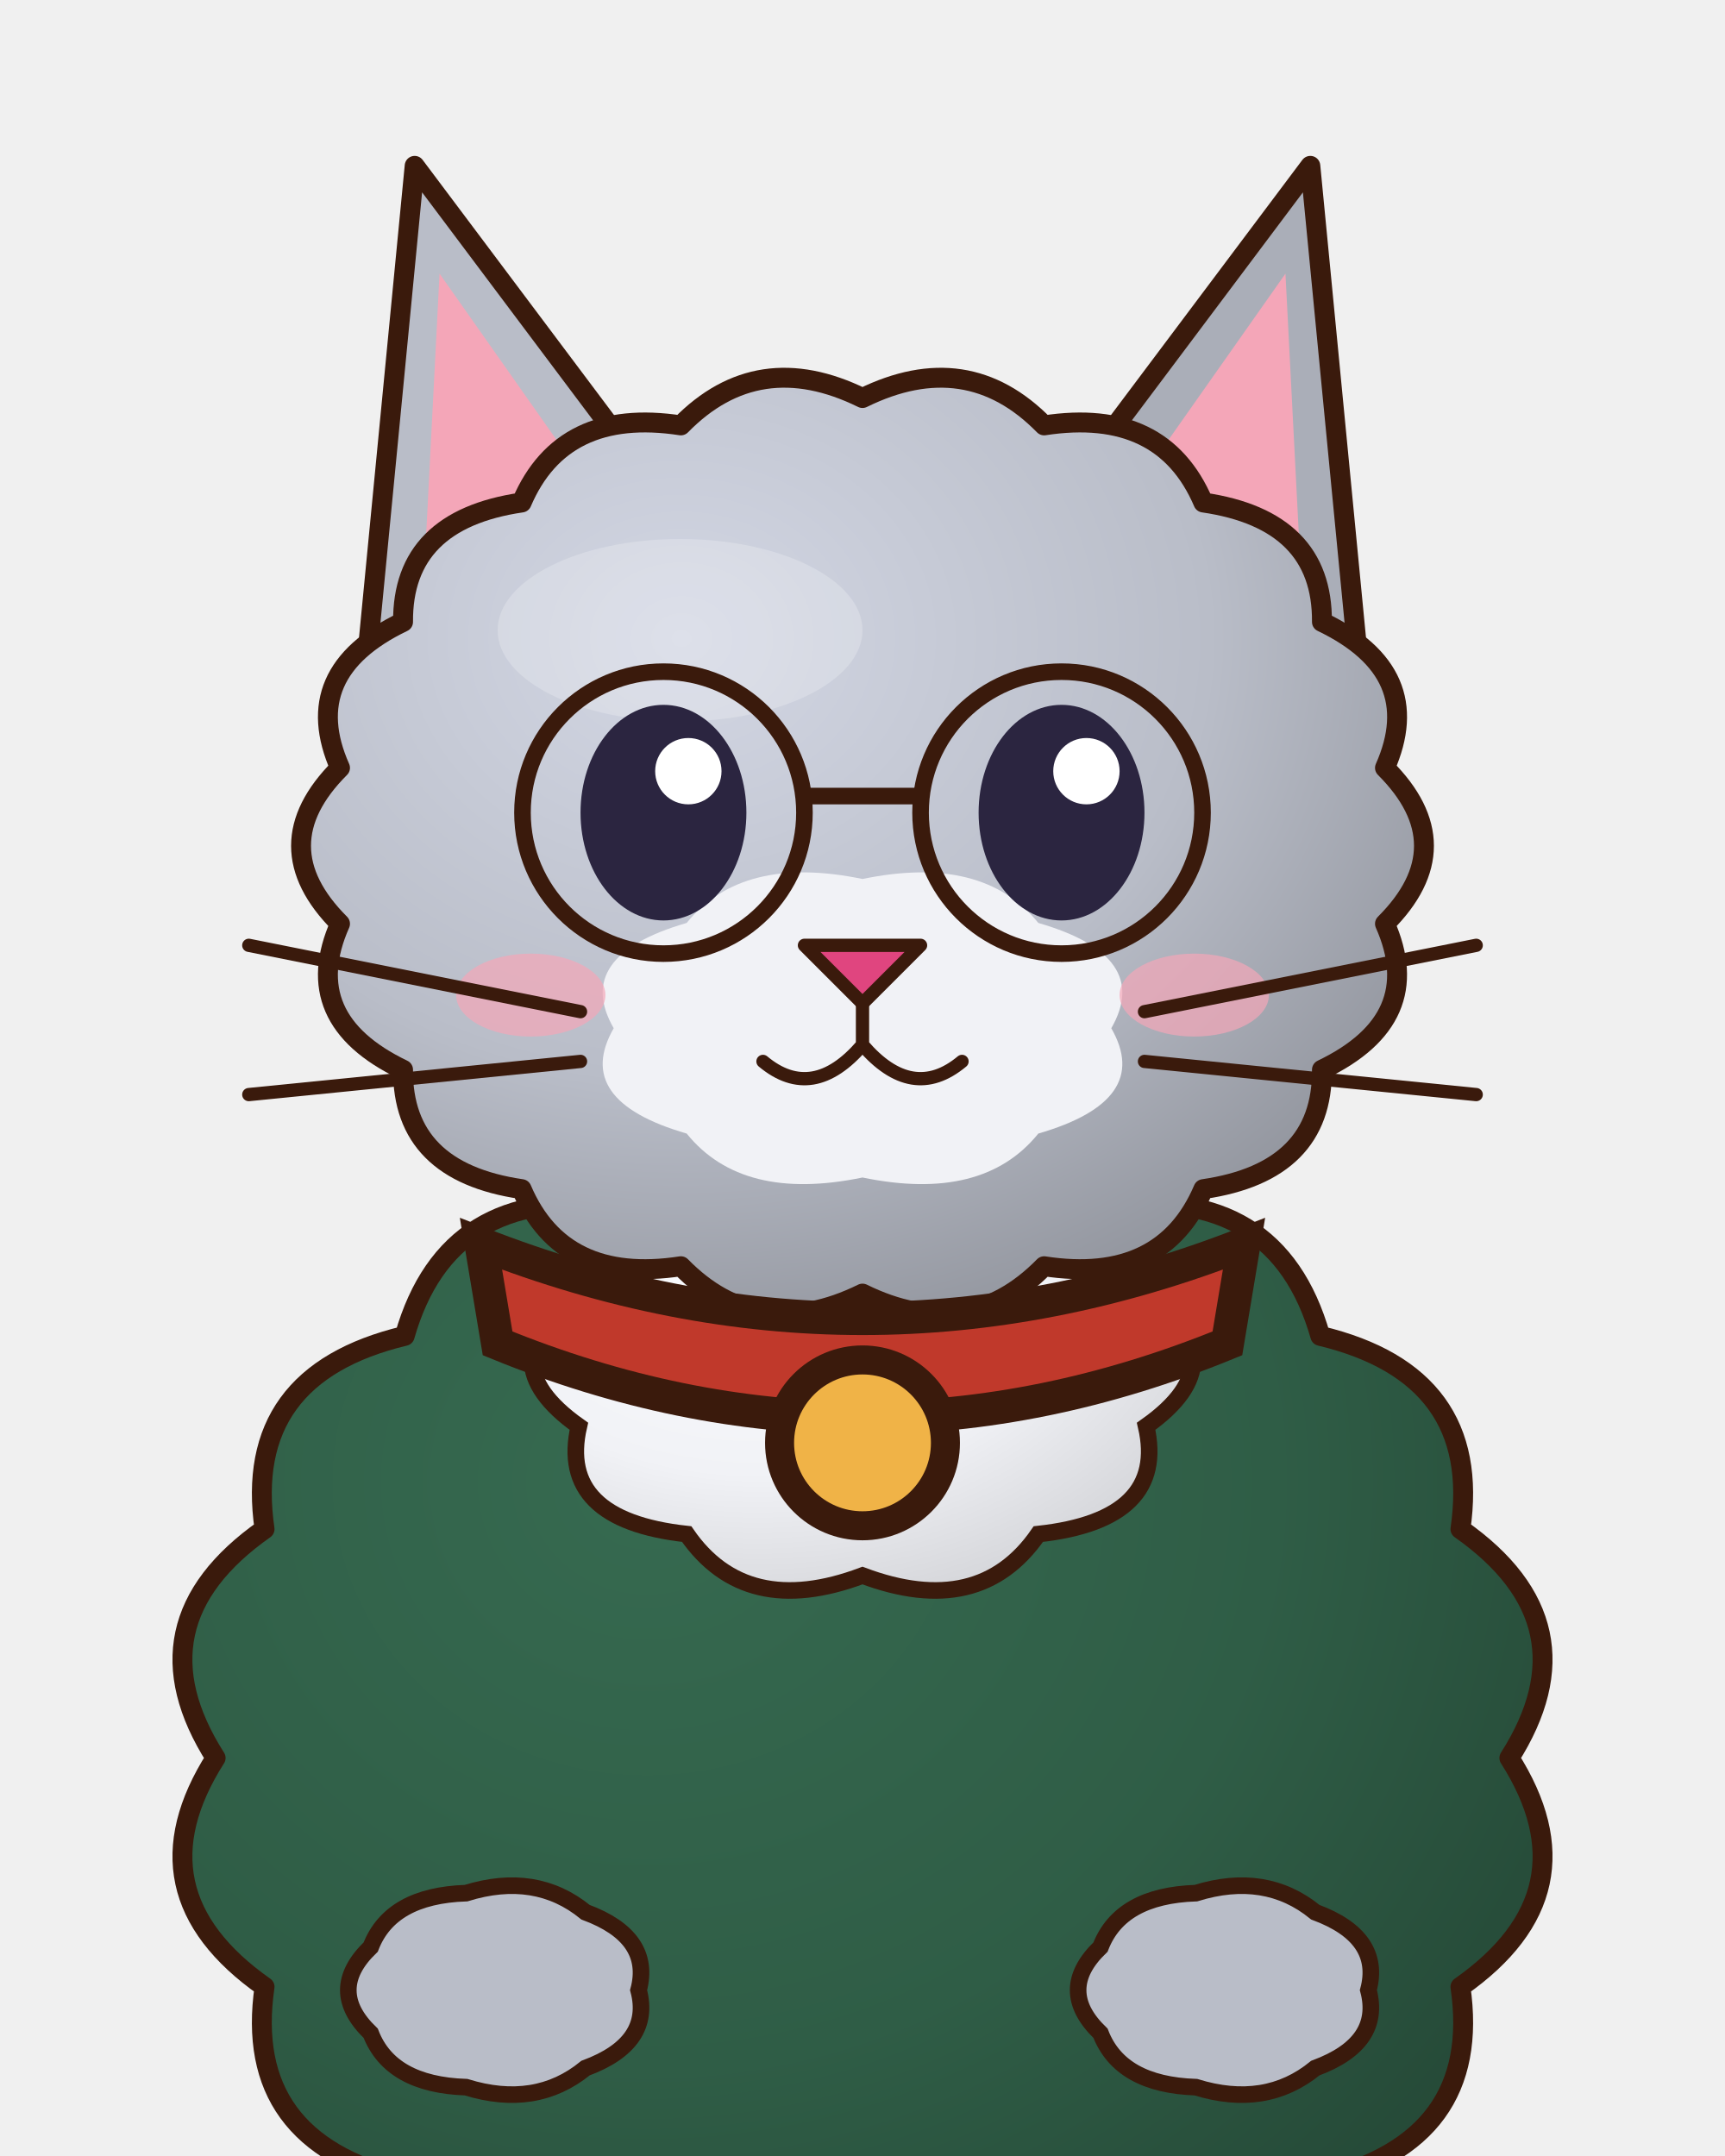
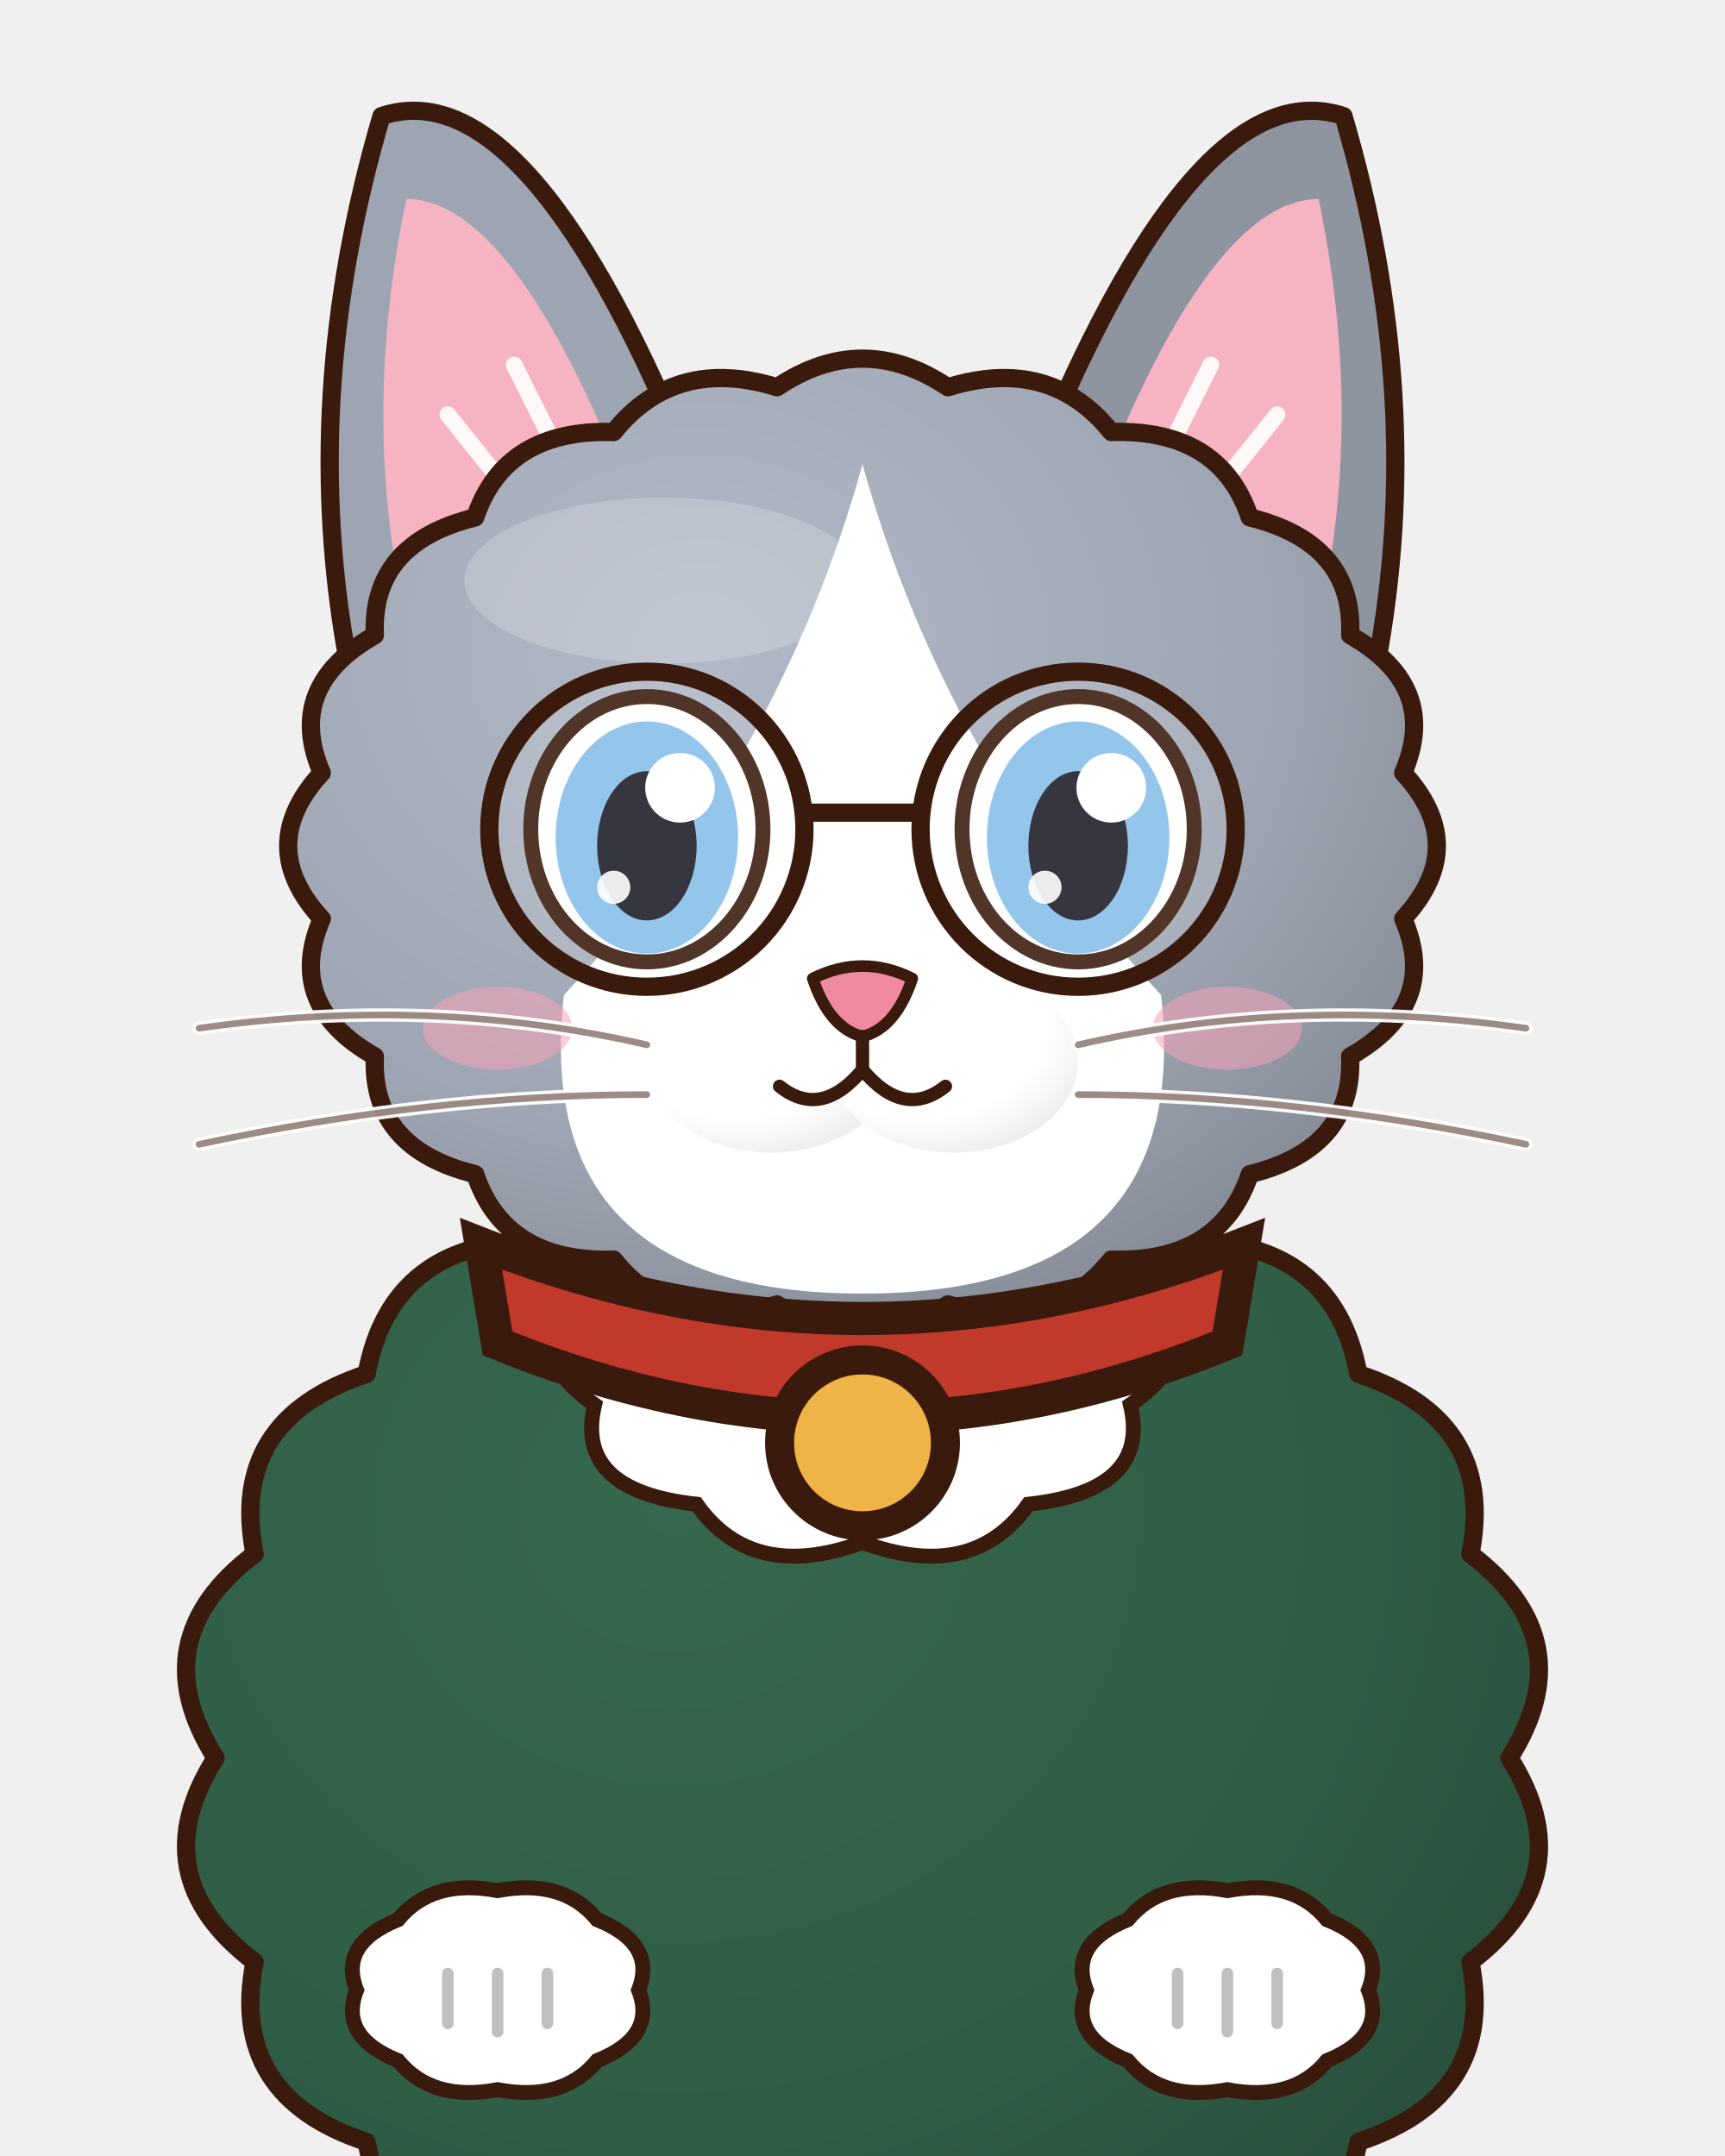
<svg xmlns="http://www.w3.org/2000/svg" viewBox="-104 -252 208 260">
  <defs>
-     <radialGradient id="ofoxgrey06257" cx=".34" cy=".28" r=".85">
-       <stop offset="0" stop-color="#366a50" />
-       <stop offset=".55" stop-color="#2f5d46" />
-       <stop offset="1" stop-color="#234534" />
+     <radialGradient id="ofoxgrey02008" cx=".36" cy=".30" r=".85">
+       <stop offset="0" stop-color="#35684e" />
+       <stop offset=".6" stop-color="#2f5d46" />
+       <stop offset="1" stop-color="#254937" />
    </radialGradient>
-     <radialGradient id="ffoxgrey06257" cx=".34" cy=".28" r=".85">
-       <stop offset="0" stop-color="#d3d7e4" />
-       <stop offset=".55" stop-color="#b9bdc8" />
-       <stop offset="1" stop-color="#898c94" />
+     <radialGradient id="ffoxgrey02008" cx=".36" cy=".30" r=".85">
+       <stop offset="0" stop-color="#b1b9c7" />
+       <stop offset=".6" stop-color="#9ea5b2" />
+       <stop offset="1" stop-color="#7b818b" />
    </radialGradient>
-     <radialGradient id="bfoxgrey06257" cx=".34" cy=".28" r=".85">
-       <stop offset="0" stop-color="#fbfcff" />
-       <stop offset=".55" stop-color="#f1f2f6" />
-       <stop offset="1" stop-color="#cfd0d4" />
+     <radialGradient id="wfoxgrey02008" cx=".36" cy=".30" r=".85">
+       <stop offset="0" stop-color="#ffffff" />
+       <stop offset=".6" stop-color="#ffffff" />
+       <stop offset="1" stop-color="#e6e6e6" />
    </radialGradient>
+     <clipPath id="hfoxgrey02008">
+       <path d="M65.2 -141.2 Q69.7 -130.8 58.8 -124.6 Q59.3 -113.5 46.7 -110.4 Q43.1 -99.7 30.0 -100.1 Q22.6 -90.9 10.3 -94.7 Q0.0 -87.8 -10.3 -94.7 Q-22.6 -90.9 -30.0 -100.1 Q-43.1 -99.7 -46.7 -110.4 Q-59.3 -113.5 -58.8 -124.6 Q-69.7 -130.8 -65.2 -141.2 Q-73.3 -150.0 -65.2 -158.8 Q-69.7 -169.2 -58.8 -175.4 Q-59.3 -186.5 -46.7 -189.6 Q-43.1 -200.3 -30.0 -199.9 Q-22.6 -209.1 -10.3 -205.3 Q-0.0 -212.2 10.3 -205.3 Q22.6 -209.1 30.0 -199.9 Q43.1 -200.3 46.7 -189.6 Q59.3 -186.5 58.8 -175.4 Q69.7 -169.2 65.2 -158.8 Q73.3 -150.0 65.2 -141.2Z" />
+     </clipPath>
  </defs>
-   <ellipse cx="6" cy="34" rx="78" ry="16" fill="#000" opacity=".16" />
-   <path d="M78.0 -40.0 Q88.3 -23.8 72.1 -12.4 Q74.8 6.2 55.2 10.9 Q50.0 29.1 29.8 26.5 Q17.6 41.5 0.0 32.0 Q-17.6 41.5 -29.8 26.5 Q-50.0 29.1 -55.2 10.9 Q-74.8 6.2 -72.1 -12.4 Q-88.3 -23.8 -78.0 -40.0 Q-88.3 -56.2 -72.1 -67.6 Q-74.8 -86.2 -55.2 -90.9 Q-50.0 -109.1 -29.8 -106.5 Q-17.6 -121.5 -0.0 -112.0 Q17.6 -121.5 29.8 -106.5 Q50.0 -109.1 55.2 -90.9 Q74.8 -86.2 72.1 -67.6 Q88.3 -56.2 78.0 -40.0Z" fill="url(#ofoxgrey06257)" stroke="#3a1a0c" stroke-width="2.4" stroke-linejoin="round" />
-   <path d="M34.2 -80.0 Q36.8 -68.7 21.2 -67.0 Q14.1 -56.7 0.0 -62.0 Q-14.1 -56.7 -21.2 -67.0 Q-36.8 -68.7 -34.2 -80.0 Q-45.5 -88.0 -34.2 -96.0 Q-36.8 -107.3 -21.2 -109.0 Q-14.1 -119.3 -0.0 -114.0 Q14.1 -119.3 21.2 -109.0 Q36.8 -107.3 34.2 -96.0 Q45.5 -88.0 34.2 -80.0Z" fill="url(#bfoxgrey06257)" stroke="#3a1a0c" stroke-width="2" />
-   <path d="M-24 -192 L-54 -232 L-60 -170Z" fill="#b9bdc8" stroke="#3a1a0c" stroke-width="2.4" stroke-linejoin="round" />
-   <path d="M-32 -192 L-51 -219 L-53 -180Z" fill="#f4a6b8" />
-   <path d="M24 -192 L54 -232 L60 -170Z" fill="#aaaeb8" stroke="#3a1a0c" stroke-width="2.4" stroke-linejoin="round" />
-   <path d="M32 -192 L51 -219 L53 -180Z" fill="#f4a6b8" />
-   <path d="M63.0 -140.6 Q68.1 -129.1 55.4 -123.0 Q55.5 -110.7 41.1 -108.6 Q36.2 -97.1 21.9 -99.3 Q12.6 -89.8 0.0 -96.0 Q-12.6 -89.8 -21.9 -99.3 Q-36.2 -97.1 -41.1 -108.6 Q-55.5 -110.7 -55.4 -123.0 Q-68.1 -129.1 -63.0 -140.6 Q-72.4 -150.0 -63.0 -159.4 Q-68.1 -170.9 -55.4 -177.0 Q-55.5 -189.3 -41.1 -191.4 Q-36.2 -202.9 -21.9 -200.7 Q-12.6 -210.2 -0.0 -204.0 Q12.6 -210.2 21.9 -200.7 Q36.2 -202.9 41.1 -191.4 Q55.5 -189.3 55.4 -177.0 Q68.1 -170.9 63.0 -159.4 Q72.4 -150.0 63.0 -140.6Z" fill="url(#ffoxgrey06257)" stroke="#3a1a0c" stroke-width="2.4" stroke-linejoin="round" />
-   <ellipse cx="-22" cy="-176" rx="22" ry="11" fill="#fff" opacity=".22" />
-   <path d="M30.0 -128.0 Q35.0 -119.3 21.2 -115.3 Q14.5 -107.0 0.0 -110.0 Q-14.5 -107.0 -21.2 -115.3 Q-35.0 -119.3 -30.0 -128.0 Q-35.0 -136.7 -21.2 -140.7 Q-14.5 -149.0 -0.0 -146.0 Q14.5 -149.0 21.2 -140.7 Q35.0 -136.7 30.0 -128.0Z" fill="#f1f2f6" />
-   <ellipse cx="-24" cy="-154" rx="10" ry="13" fill="#2b2540" />
-   <circle cx="-21" cy="-159" r="4" fill="#fff" />
-   <ellipse cx="-40" cy="-132" rx="9" ry="5" fill="#f4a6b8" opacity=".7" />
-   <path d="M-34 -130 L-74 -138 M-34 -124 L-74 -120" stroke="#3a1a0c" stroke-width="1.6" stroke-linecap="round" />
-   <ellipse cx="24" cy="-154" rx="10" ry="13" fill="#2b2540" />
-   <circle cx="27" cy="-159" r="4" fill="#fff" />
-   <ellipse cx="40" cy="-132" rx="9" ry="5" fill="#f4a6b8" opacity=".7" />
-   <path d="M34 -130 L74 -138 M34 -124 L74 -120" stroke="#3a1a0c" stroke-width="1.6" stroke-linecap="round" />
-   <path d="M-7 -138 H7 L0 -131Z" fill="#e0457f" stroke="#3a1a0c" stroke-width="1.6" stroke-linejoin="round" />
-   <path d="M0 -131 V-126 M0 -126 Q-6 -119 -12 -124 M0 -126 Q6 -119 12 -124" fill="none" stroke="#3a1a0c" stroke-width="1.6" stroke-linecap="round" />
-   <circle cx="-24" cy="-154" r="17" fill="none" stroke="#3a1a0c" stroke-width="2" />
-   <circle cx="24" cy="-154" r="17" fill="none" stroke="#3a1a0c" stroke-width="2" />
-   <path d="M-7 -156 H7" stroke="#3a1a0c" stroke-width="2" />
+   <ellipse cx="6" cy="34" rx="78" ry="15" fill="#000" opacity=".15" />
+   <path d="M78.0 -40.0 Q87.0 -25.8 73.3 -15.4 Q76.5 0.8 59.8 6.3 Q56.8 22.4 39.0 22.4 Q30.2 36.6 13.5 30.9 Q0.0 41.5 -13.5 30.9 Q-30.2 36.6 -39.0 22.4 Q-56.8 22.4 -59.8 6.3 Q-76.5 0.8 -73.3 -15.4 Q-87.0 -25.8 -78.0 -40.0 Q-87.0 -54.2 -73.3 -64.6 Q-76.5 -80.8 -59.8 -86.3 Q-56.8 -102.4 -39.0 -102.4 Q-30.2 -116.6 -13.5 -110.9 Q-0.0 -121.5 13.5 -110.9 Q30.2 -116.6 39.0 -102.4 Q56.8 -102.4 59.8 -86.3 Q76.5 -80.8 73.3 -64.6 Q87.0 -54.2 78.0 -40.0Z" fill="url(#ofoxgrey02008)" stroke="#3a1a0c" stroke-width="2.2" stroke-linejoin="round" />
+   <path d="M32.3 -82.6 Q34.8 -72.2 20.0 -70.6 Q13.3 -61.1 0.0 -66.0 Q-13.3 -61.1 -20.0 -70.6 Q-34.8 -72.2 -32.3 -82.6 Q-43.0 -90.0 -32.3 -97.4 Q-34.8 -107.8 -20.0 -109.4 Q-13.3 -118.9 -0.0 -114.0 Q13.3 -118.9 20.0 -109.4 Q34.8 -107.8 32.3 -97.4 Q43.0 -90.0 32.3 -82.6Z" fill="#ffffff" stroke="#3a1a0c" stroke-width="1.8" />
+   <path d="M-20 -194 Q-40 -244 -58 -238 Q-68 -204 -62 -172Z" fill="#9ea5b2" stroke="#3a1a0c" stroke-width="2.2" stroke-linejoin="round" />
+   <path d="M-28 -192 Q-42 -228 -55 -228 Q-60 -204 -56 -182Z" fill="#f6b3c2" />
+   <path d="M-36 -196 l-6 -12 M-42 -192 l-8 -10" stroke="#fff" stroke-width="2" stroke-linecap="round" opacity=".9" />
+   <path d="M20 -194 Q40 -244 58 -238 Q68 -204 62 -172Z" fill="#8e94a0" stroke="#3a1a0c" stroke-width="2.2" stroke-linejoin="round" />
+   <path d="M28 -192 Q42 -228 55 -228 Q60 -204 56 -182Z" fill="#f6b3c2" />
+   <path d="M36 -196 l6 -12 M42 -192 l8 -10" stroke="#fff" stroke-width="2" stroke-linecap="round" opacity=".9" />
+   <path d="M65.2 -141.2 Q69.7 -130.8 58.8 -124.6 Q59.3 -113.5 46.7 -110.4 Q43.1 -99.7 30.0 -100.1 Q22.6 -90.9 10.3 -94.7 Q0.0 -87.8 -10.3 -94.7 Q-22.6 -90.9 -30.0 -100.1 Q-43.1 -99.7 -46.7 -110.4 Q-59.3 -113.5 -58.8 -124.6 Q-69.7 -130.8 -65.2 -141.2 Q-73.3 -150.0 -65.2 -158.8 Q-69.7 -169.2 -58.8 -175.4 Q-59.3 -186.5 -46.7 -189.6 Q-43.1 -200.3 -30.0 -199.9 Q-22.6 -209.1 -10.3 -205.3 Q-0.0 -212.2 10.3 -205.3 Q22.6 -209.1 30.0 -199.9 Q43.1 -200.3 46.7 -189.6 Q59.3 -186.5 58.8 -175.4 Q69.7 -169.2 65.2 -158.8 Q73.3 -150.0 65.2 -141.2Z" fill="url(#ffoxgrey02008)" stroke="#3a1a0c" stroke-width="2.2" stroke-linejoin="round" />
+   <g clip-path="url(#hfoxgrey02008)">
+     <path d="M0 -196 Q-10 -160 -36 -132 Q-40 -96 0 -96 Q40 -96 36 -132 Q10 -160 0 -196Z" fill="#ffffff" />
+   </g>
+   <ellipse cx="-24" cy="-182" rx="24" ry="10" fill="#fff" opacity=".2" />
+   <ellipse cx="-11" cy="-124" rx="15" ry="11" fill="url(#wfoxgrey02008)" />
+   <ellipse cx="11" cy="-124" rx="15" ry="11" fill="url(#wfoxgrey02008)" />
+   <ellipse cx="-26" cy="-152" rx="14" ry="16" fill="#fff" stroke="#3a1a0c" stroke-width="1.8" />
+   <ellipse cx="-26" cy="-151" rx="11" ry="14" fill="#86bde8" />
+   <ellipse cx="-26" cy="-150" rx="6" ry="9" fill="#1b1b26" />
+   <circle cx="-22" cy="-157" r="4.2" fill="#fff" />
+   <circle cx="-30" cy="-145" r="2" fill="#fff" opacity=".9" />
+   <ellipse cx="-44" cy="-128" rx="9" ry="5" fill="#f6a3b6" opacity=".55" />
+   <path d="M-26 -126 Q-52 -132 -80 -128 M-26 -120 Q-52 -120 -80 -114" fill="none" stroke="#fff" stroke-width="1.6" stroke-linecap="round" opacity=".95" />
+   <path d="M-26 -126 Q-52 -132 -80 -128 M-26 -120 Q-52 -120 -80 -114" fill="none" stroke="#3a1a0c" stroke-width=".8" stroke-linecap="round" opacity=".5" />
+   <ellipse cx="26" cy="-152" rx="14" ry="16" fill="#fff" stroke="#3a1a0c" stroke-width="1.8" />
+   <ellipse cx="26" cy="-151" rx="11" ry="14" fill="#86bde8" />
+   <ellipse cx="26" cy="-150" rx="6" ry="9" fill="#1b1b26" />
+   <circle cx="30" cy="-157" r="4.2" fill="#fff" />
+   <circle cx="22" cy="-145" r="2" fill="#fff" opacity=".9" />
+   <ellipse cx="44" cy="-128" rx="9" ry="5" fill="#f6a3b6" opacity=".55" />
+   <path d="M26 -126 Q52 -132 80 -128 M26 -120 Q52 -120 80 -114" fill="none" stroke="#fff" stroke-width="1.6" stroke-linecap="round" opacity=".95" />
+   <path d="M26 -126 Q52 -132 80 -128 M26 -120 Q52 -120 80 -114" fill="none" stroke="#3a1a0c" stroke-width=".8" stroke-linecap="round" opacity=".5" />
+   <path d="M-6 -134 Q0 -137 6 -134 Q4 -128 0 -127 Q-4 -128 -6 -134Z" fill="#ef8aa0" stroke="#3a1a0c" stroke-width="1.4" stroke-linejoin="round" />
+   <path d="M0 -127 V-123 M0 -123 Q-5 -117 -10 -121 M0 -123 Q5 -117 10 -121" fill="none" stroke="#3a1a0c" stroke-width="1.6" stroke-linecap="round" />
+   <circle cx="-26" cy="-152" r="19" fill="#fff" fill-opacity=".12" stroke="#3a1a0c" stroke-width="2.2" />
+   <circle cx="26" cy="-152" r="19" fill="#fff" fill-opacity=".12" stroke="#3a1a0c" stroke-width="2.2" />
+   <path d="M-7 -154 H7" stroke="#3a1a0c" stroke-width="2.2" />
  <path d="M-46 -102 Q0 -84 46 -102 L44 -90 Q0 -72 -44 -90Z" fill="#c0392b" stroke="#3a1a0c" stroke-width="4" />
  <circle cx="0" cy="-78" r="10" fill="#f0b347" stroke="#3a1a0c" stroke-width="3.5" />
-   <path d="M-27.0 -12.0 Q-25.3 -5.6 -33.4 -2.6 Q-39.4 2.3 -47.8 -0.3 Q-56.9 -0.6 -59.3 -6.8 Q-64.7 -12.0 -59.3 -17.2 Q-56.9 -23.4 -47.8 -23.7 Q-39.4 -26.3 -33.4 -21.4 Q-25.3 -18.4 -27.0 -12.0Z" fill="#b9bdc8" stroke="#3a1a0c" stroke-width="2" />
-   <path d="M61.0 -12.0 Q62.7 -5.6 54.6 -2.6 Q48.6 2.3 40.2 -0.3 Q31.1 -0.6 28.7 -6.8 Q23.3 -12.0 28.7 -17.2 Q31.1 -23.4 40.2 -23.7 Q48.6 -26.3 54.6 -21.4 Q62.7 -18.4 61.0 -12.0Z" fill="#b9bdc8" stroke="#3a1a0c" stroke-width="2" />
+   <path d="M-27.0 -12.0 Q-24.8 -6.4 -32.0 -3.5 Q-36.1 1.5 -44.0 0.0 Q-51.9 1.5 -56.0 -3.5 Q-63.2 -6.4 -61.0 -12.0 Q-63.2 -17.6 -56.0 -20.5 Q-51.9 -25.5 -44.0 -24.0 Q-36.1 -25.5 -32.0 -20.5 Q-24.8 -17.6 -27.0 -12.0Z" fill="#ffffff" stroke="#3a1a0c" stroke-width="1.8" />
+   <path d="M-50 -8 v-6 M-44 -7 v-7 M-38 -8 v-6" stroke="#bfbfbf" stroke-width="1.4" stroke-linecap="round" />
+   <path d="M61.0 -12.0 Q63.2 -6.4 56.0 -3.5 Q51.9 1.5 44.0 0.0 Q36.1 1.5 32.0 -3.5 Q24.8 -6.4 27.0 -12.0 Q24.8 -17.6 32.0 -20.5 Q36.1 -25.5 44.0 -24.0 Q51.9 -25.5 56.0 -20.5 Q63.2 -17.6 61.0 -12.0Z" fill="#ffffff" stroke="#3a1a0c" stroke-width="1.8" />
+   <path d="M38 -8 v-6 M44 -7 v-7 M50 -8 v-6" stroke="#bfbfbf" stroke-width="1.4" stroke-linecap="round" />
</svg>
